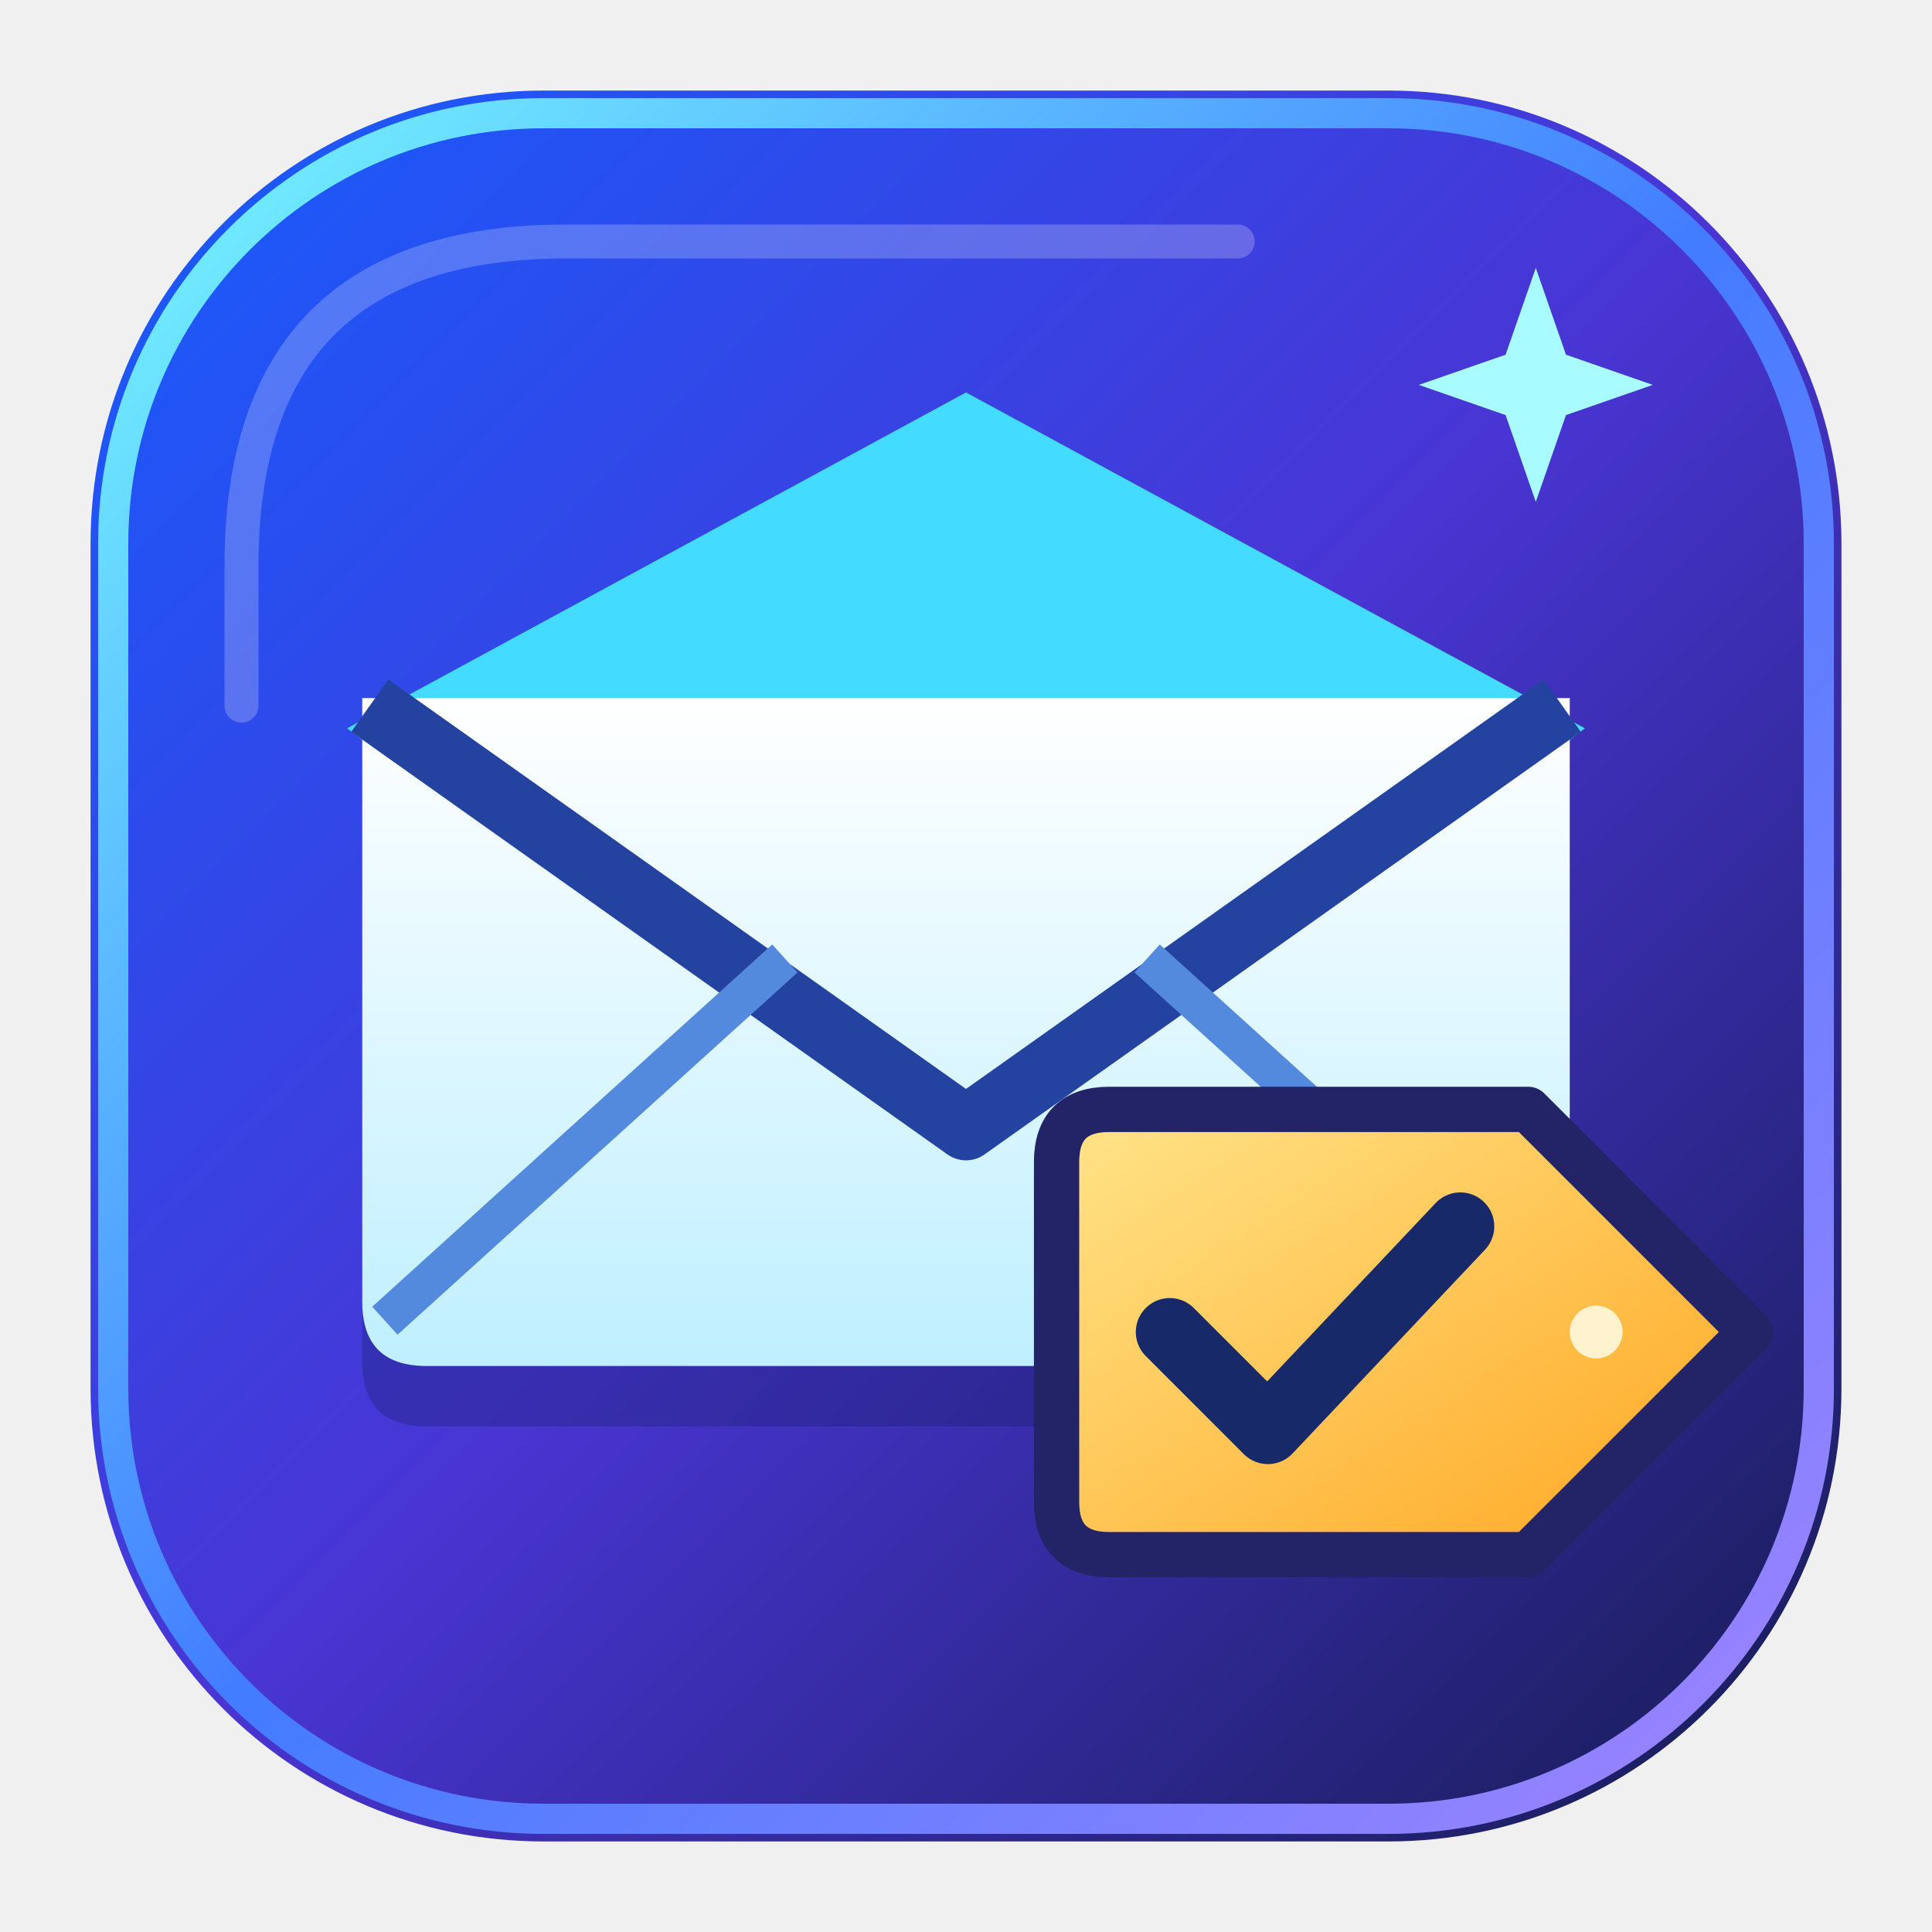
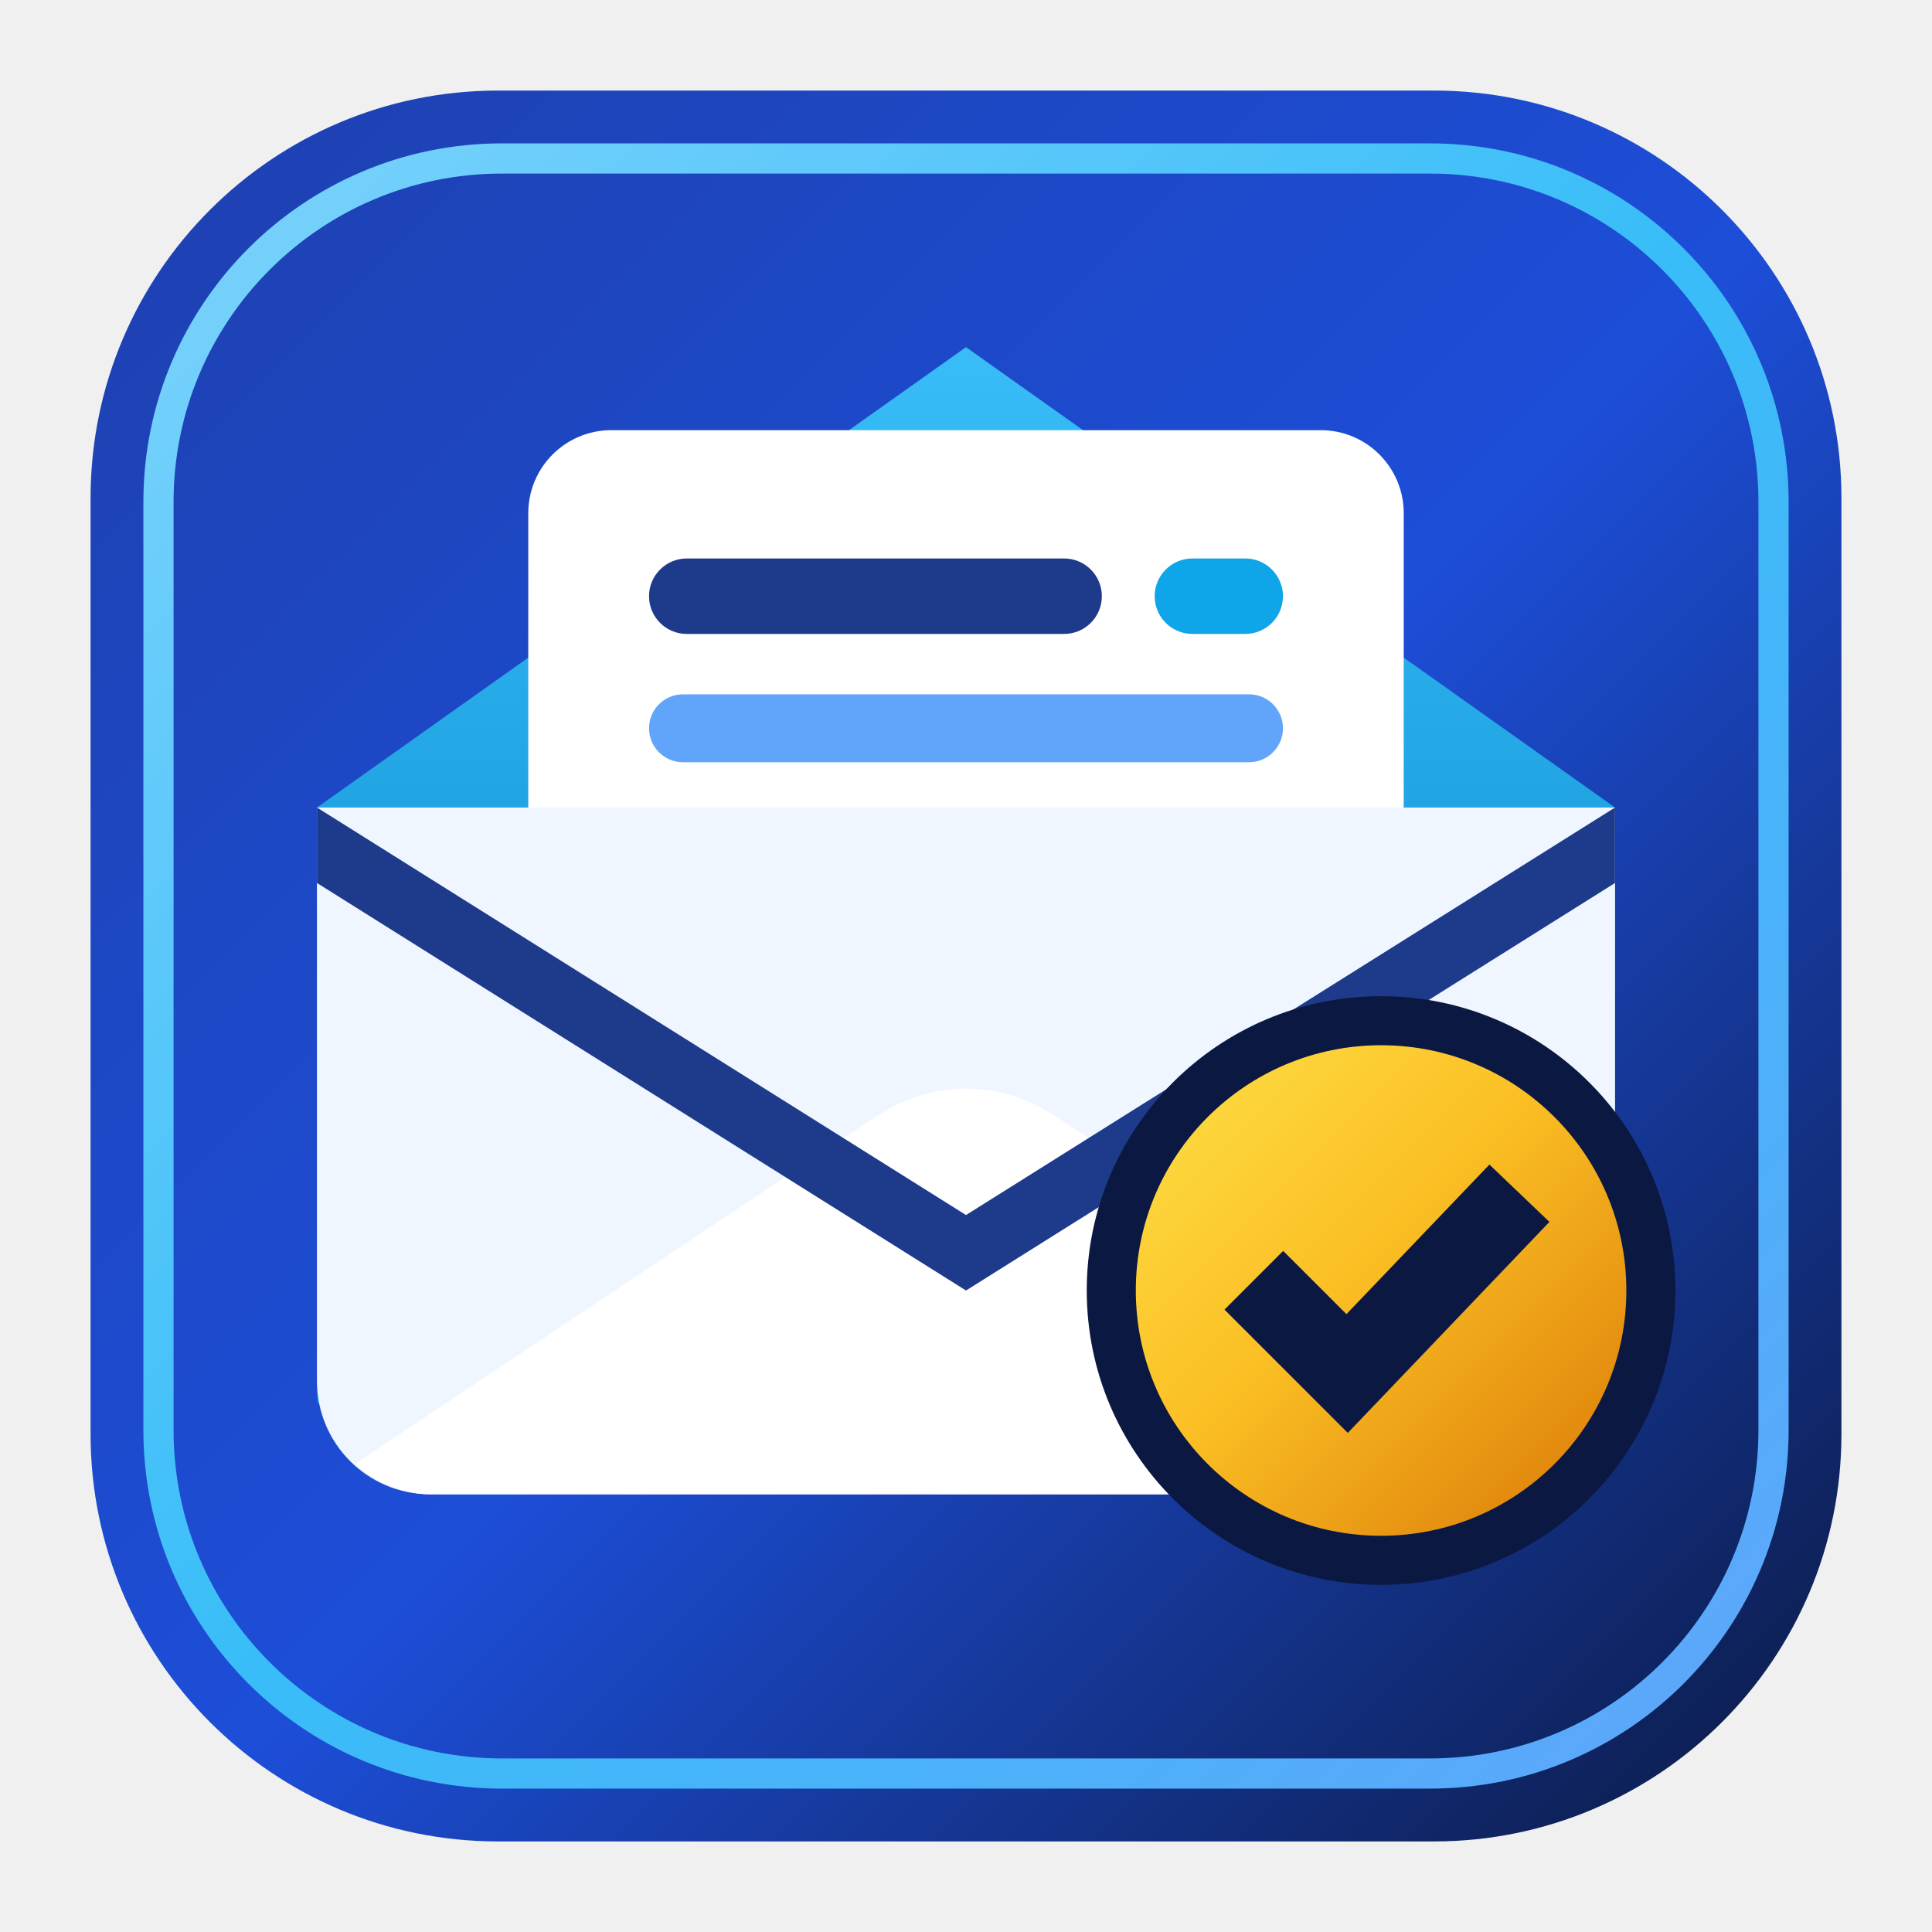
<svg xmlns="http://www.w3.org/2000/svg" width="128mm" height="128mm" viewBox="0 0 512 512" role="img">
  <defs>
-     <linearGradient id="badge" x1="0" y1="0" x2="1" y2="1">
-       <stop stop-color="#165DFF" />
-       <stop offset=".5" stop-color="#4935D4" />
-       <stop offset="1" stop-color="#151B50" />
+     <linearGradient id="mo-plate" x1="0" y1="0" x2="1" y2="1">
+       <stop offset="0" stop-color="#1E40AF" />
+       <stop offset="0.52" stop-color="#1D4ED8" />
+       <stop offset="1" stop-color="#0B1942" />
    </linearGradient>
-     <linearGradient id="edge" x1="0" y1="0" x2="1" y2="1">
-       <stop stop-color="#75F8FF" />
-       <stop offset=".5" stop-color="#427CFF" />
-       <stop offset="1" stop-color="#A183FF" />
+     <linearGradient id="mo-rim" x1="0" y1="0" x2="1" y2="1">
+       <stop offset="0" stop-color="#7DD3FC" />
+       <stop offset="0.5" stop-color="#38BDF8" />
+       <stop offset="1" stop-color="#60A5FA" />
    </linearGradient>
-     <linearGradient id="paper" x1="0" y1="0" x2="0" y2="1">
-       <stop stop-color="#FFFFFF" />
-       <stop offset="1" stop-color="#BFEFFF" />
+     <linearGradient id="mo-flap" x1="0" y1="0" x2="0" y2="1">
+       <stop offset="0" stop-color="#38BDF8" />
+       <stop offset="1" stop-color="#0284C7" />
    </linearGradient>
-     <linearGradient id="tag" x1="0" y1="0" x2="1" y2="1">
-       <stop stop-color="#FFE58A" />
-       <stop offset="1" stop-color="#FFA51F" />
+     <linearGradient id="mo-seal" x1="0" y1="0" x2="1" y2="1">
+       <stop offset="0" stop-color="#FDE047" />
+       <stop offset="0.45" stop-color="#FBBF24" />
+       <stop offset="1" stop-color="#D97706" />
    </linearGradient>
  </defs>
-   <g>
-     <rect x="24" y="24" width="464" height="464" rx="120" fill="url(#badge)" />
-     <rect x="30" y="30" width="452" height="452" rx="114" fill="none" stroke="url(#edge)" stroke-width="8" />
-     <path d="M64 187V150Q64 64 150 64H328" fill="none" stroke="#FFFFFF" stroke-opacity=".22" stroke-width="9" stroke-linecap="round" />
-     <path d="M92 193 256 104 420 193 256 320Z" fill="#43DBFF" />
-     <path d="M96 201H416V361Q416 378 399 378H113Q96 378 96 361Z" fill="#111A59" opacity=".3" />
-     <path d="M96 185H416V345Q416 362 399 362H113Q96 362 96 345Z" fill="url(#paper)" />
-     <path d="M98 187 256 299 414 187" fill="none" stroke="#2443A1" stroke-width="17" stroke-linejoin="round" />
-     <path d="m102 350 106-96m202 96-106-96" fill="none" stroke="#548ADE" stroke-width="10" />
-     <path d="M294 294H405L464 353 405 412H294Q280 412 280 398V308Q280 294 294 294Z" fill="url(#tag)" stroke="#222467" stroke-width="12" stroke-linejoin="round" />
-     <path d="m310 353 26 26 51-54" fill="none" stroke="#182969" stroke-width="18" stroke-linecap="round" stroke-linejoin="round" />
-     <circle cx="423" cy="353" r="7" fill="#FFF3CF" />
-     <path d="m407 71 8 23 23 8-23 8-8 23-8-23-23-8 23-8Z" fill="#A8FBFF" />
+   <g id="lager-symbolplatta">
+     <path id="symbol-basplatta" fill="url(#mo-plate)" d="M132 24H380C439.65 24 488 72.35 488 132V380C488 439.65 439.65 488 380 488H132C72.35 488 24 439.65 24 380V132C24 72.35 72.35 24 132 24Z" />
+     <path id="symbol-innerkant" fill="url(#mo-rim)" fill-rule="evenodd" d="M133 38H379C431.47 38 474 80.53 474 133V379C474 431.47 431.47 474 379 474H133C80.53 474 38 431.47 38 379V133C38 80.53 80.53 38 133 38Z M133 46H379C427.05 46 466 84.95 466 133V379C466 427.05 427.05 466 379 466H133C84.95 466 46 427.05 46 379V133C46 84.95 84.95 46 133 46Z" />
+   </g>
+   <g id="lager-kuvert-bak">
+     <path id="kuvert-bakflik" fill="url(#mo-flap)" d="M84 214L256 92L428 214V372H84Z" />
+   </g>
+   <g id="lager-offertblad">
+     <path id="offertblad-ark" fill="#FFFFFF" d="M162 114H350C362.15 114 372 123.85 372 136V310H140V136C140 123.85 149.85 114 162 114Z" />
+     <path id="offertblad-rad-1" fill="#1E3A8A" d="M182 148H282C287.52 148 292 152.48 292 158V158C292 163.52 287.52 168 282 168H182C176.48 168 172 163.52 172 158V158C172 152.48 176.48 148 182 148Z" />
+     <path id="offertblad-prisbricka" fill="#0EA5E9" d="M316 148H330C335.52 148 340 152.48 340 158V158C340 163.52 335.52 168 330 168H316C310.48 168 306 163.52 306 158V158C306 152.48 310.48 148 316 148Z" />
+     <path id="offertblad-rad-2" fill="#60A5FA" d="M181 184H331C335.97 184 340 188.03 340 193V193C340 197.97 335.97 202 331 202H181C176.03 202 172 197.97 172 193V193C172 188.03 176.03 184 181 184Z" />
+   </g>
+   <g id="lager-kuvert-fram">
+     <path id="kuvert-sidovingar" fill="#EFF6FF" d="M84 214H428V366C428 382.57 414.57 396 398 396H114C97.43 396 84 382.57 84 366Z" />
+     <path id="kuvert-bottenflik" fill="#FFFFFF" d="M94 388L232 296C247 286 265 286 280 296L418 388C412 393 405 396 398 396H114C107 396 100 393 94 388Z" />
+     <path id="kuvert-v-fals" fill="#1E3A8A" d="M84 214L256 322L428 214V234L256 342L84 234Z" />
+   </g>
+   <g id="lager-offertsigill">
+     <path id="sigill-kontur" fill="#0B1942" d="M366 264C409.08 264 444 298.92 444 342C444 385.08 409.08 420 366 420C322.92 420 288 385.08 288 342C288 298.92 322.92 264 366 264Z" />
+     <path id="sigill-guldbricka" fill="url(#mo-seal)" d="M366 277C401.9 277 431 306.1 431 342C431 377.9 401.9 407 366 407C330.1 407 301 377.9 301 342C301 306.1 330.1 277 366 277Z" />
+     <path id="sigill-bock" fill="#0B1942" d="M324.5 347.06L357.18 379.74L410.61 323.82L394.71 308.62L356.82 348.26L340.06 331.5Z" />
  </g>
</svg>
